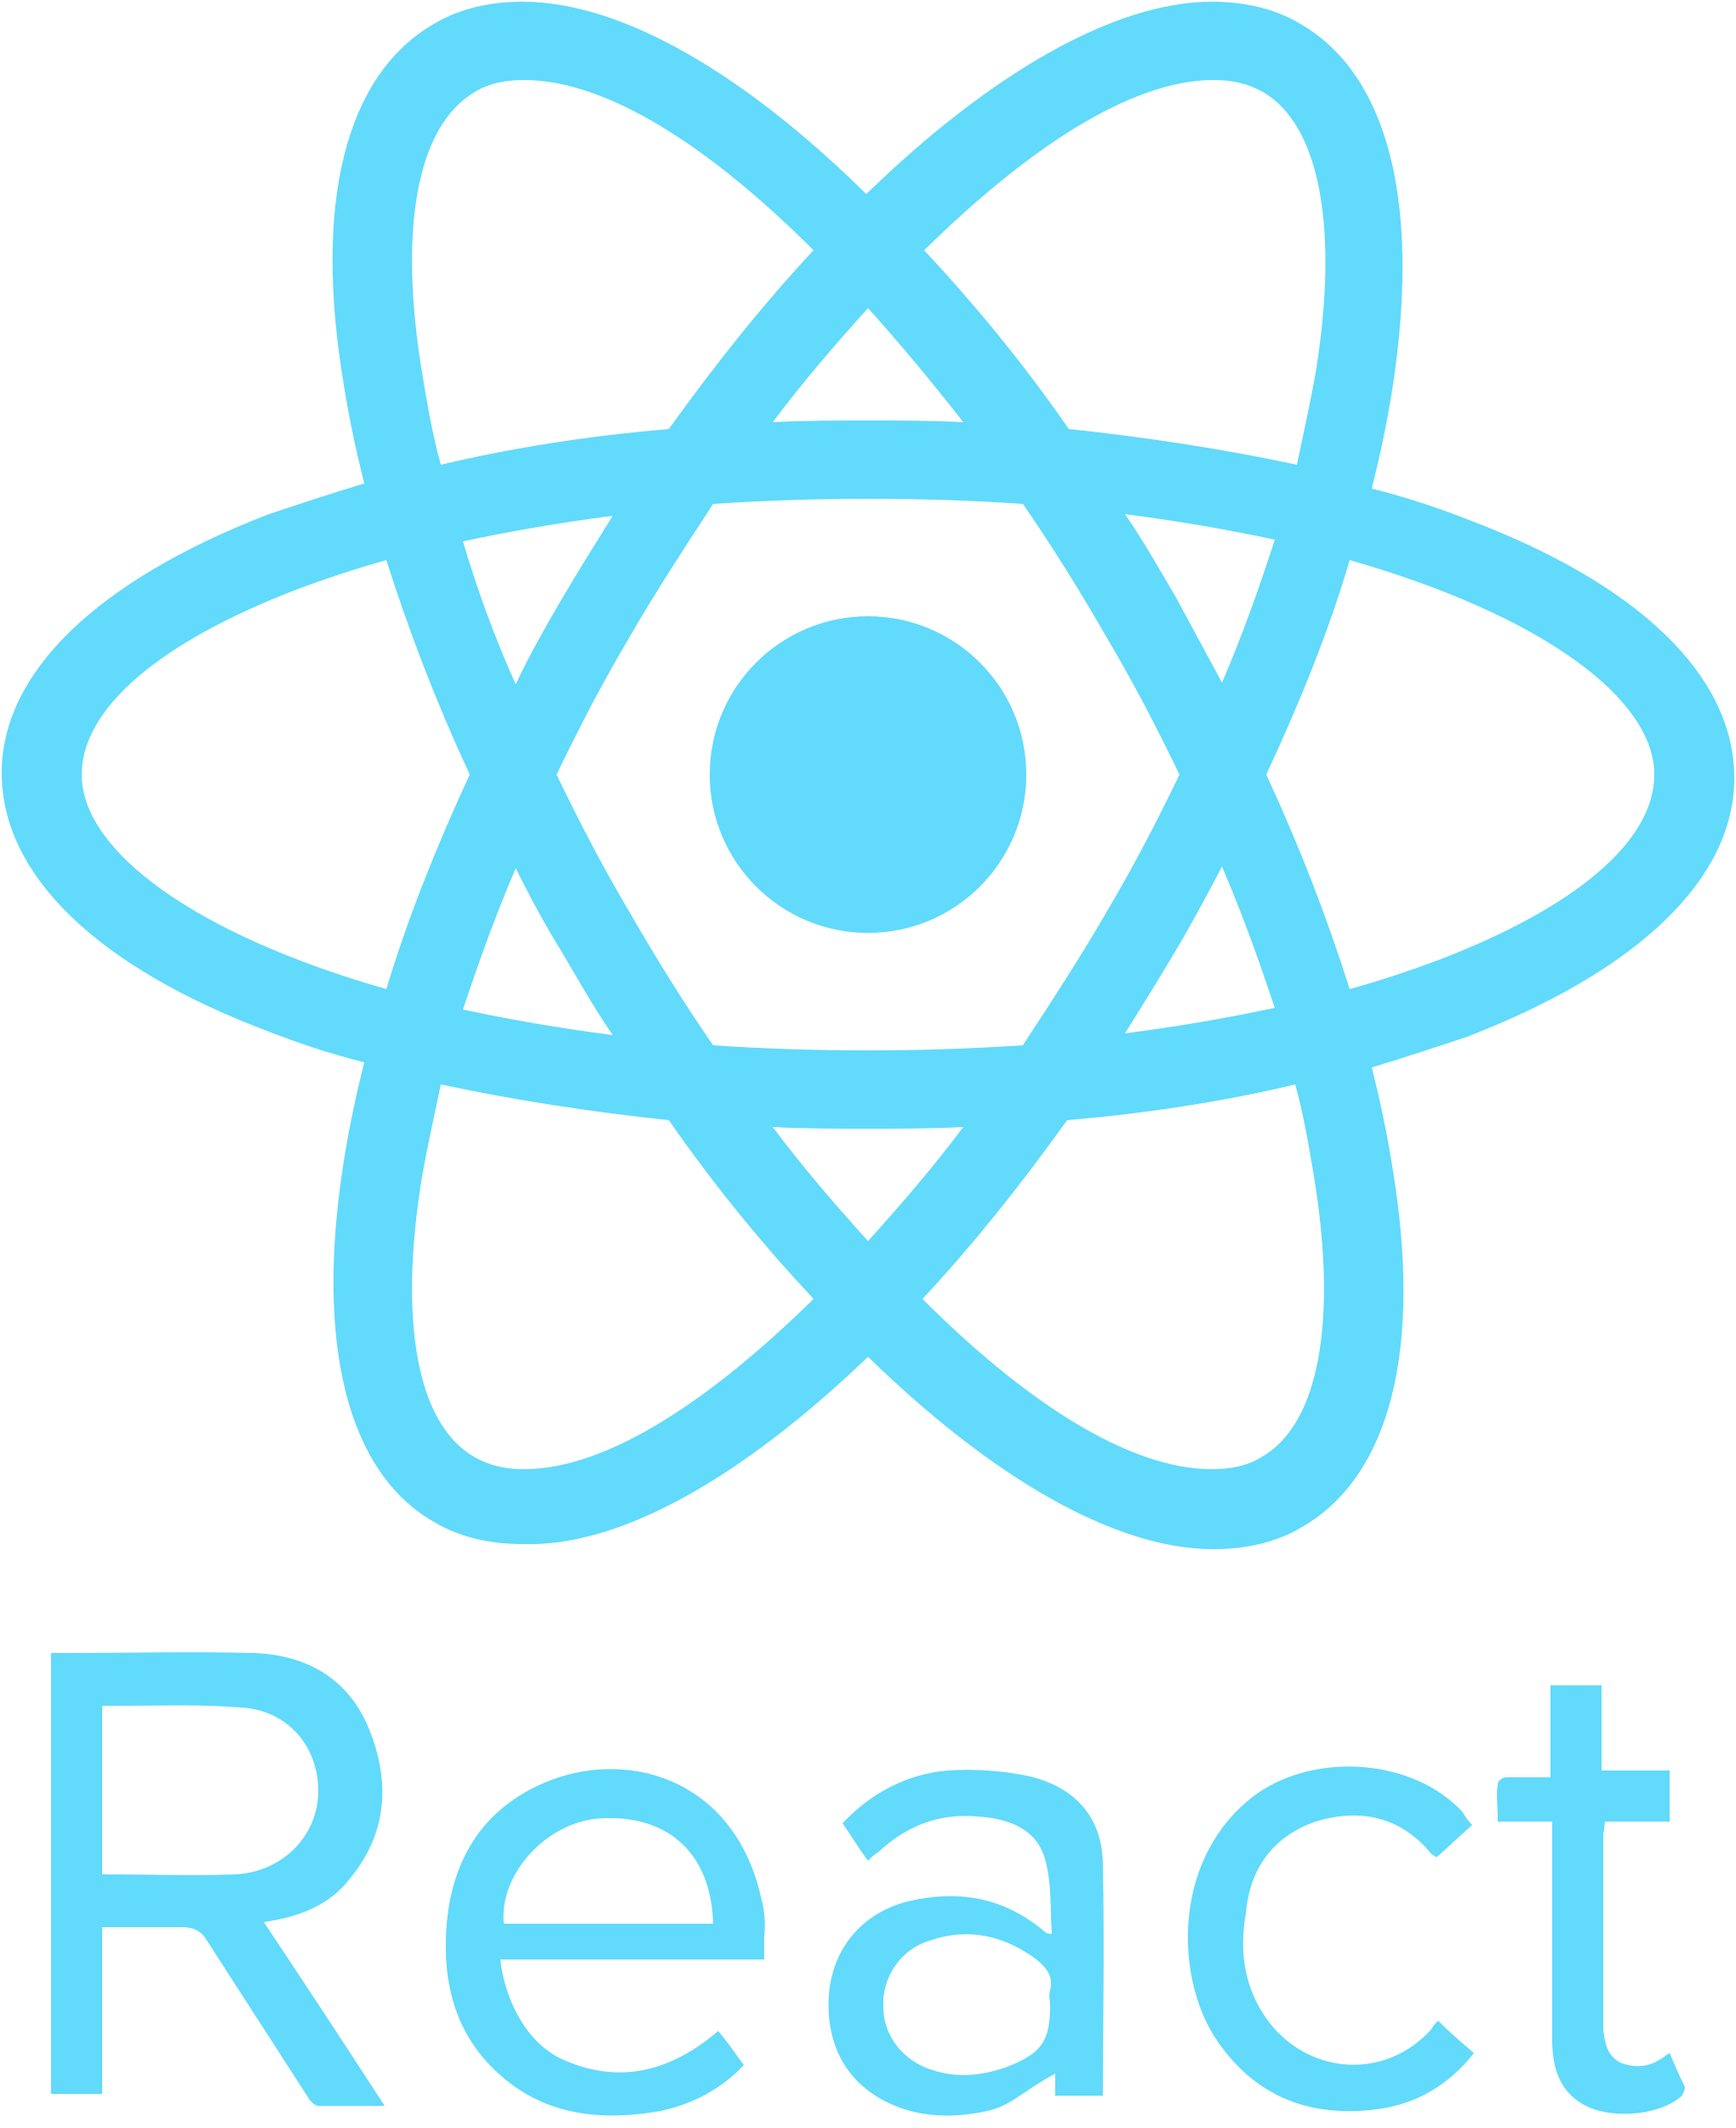
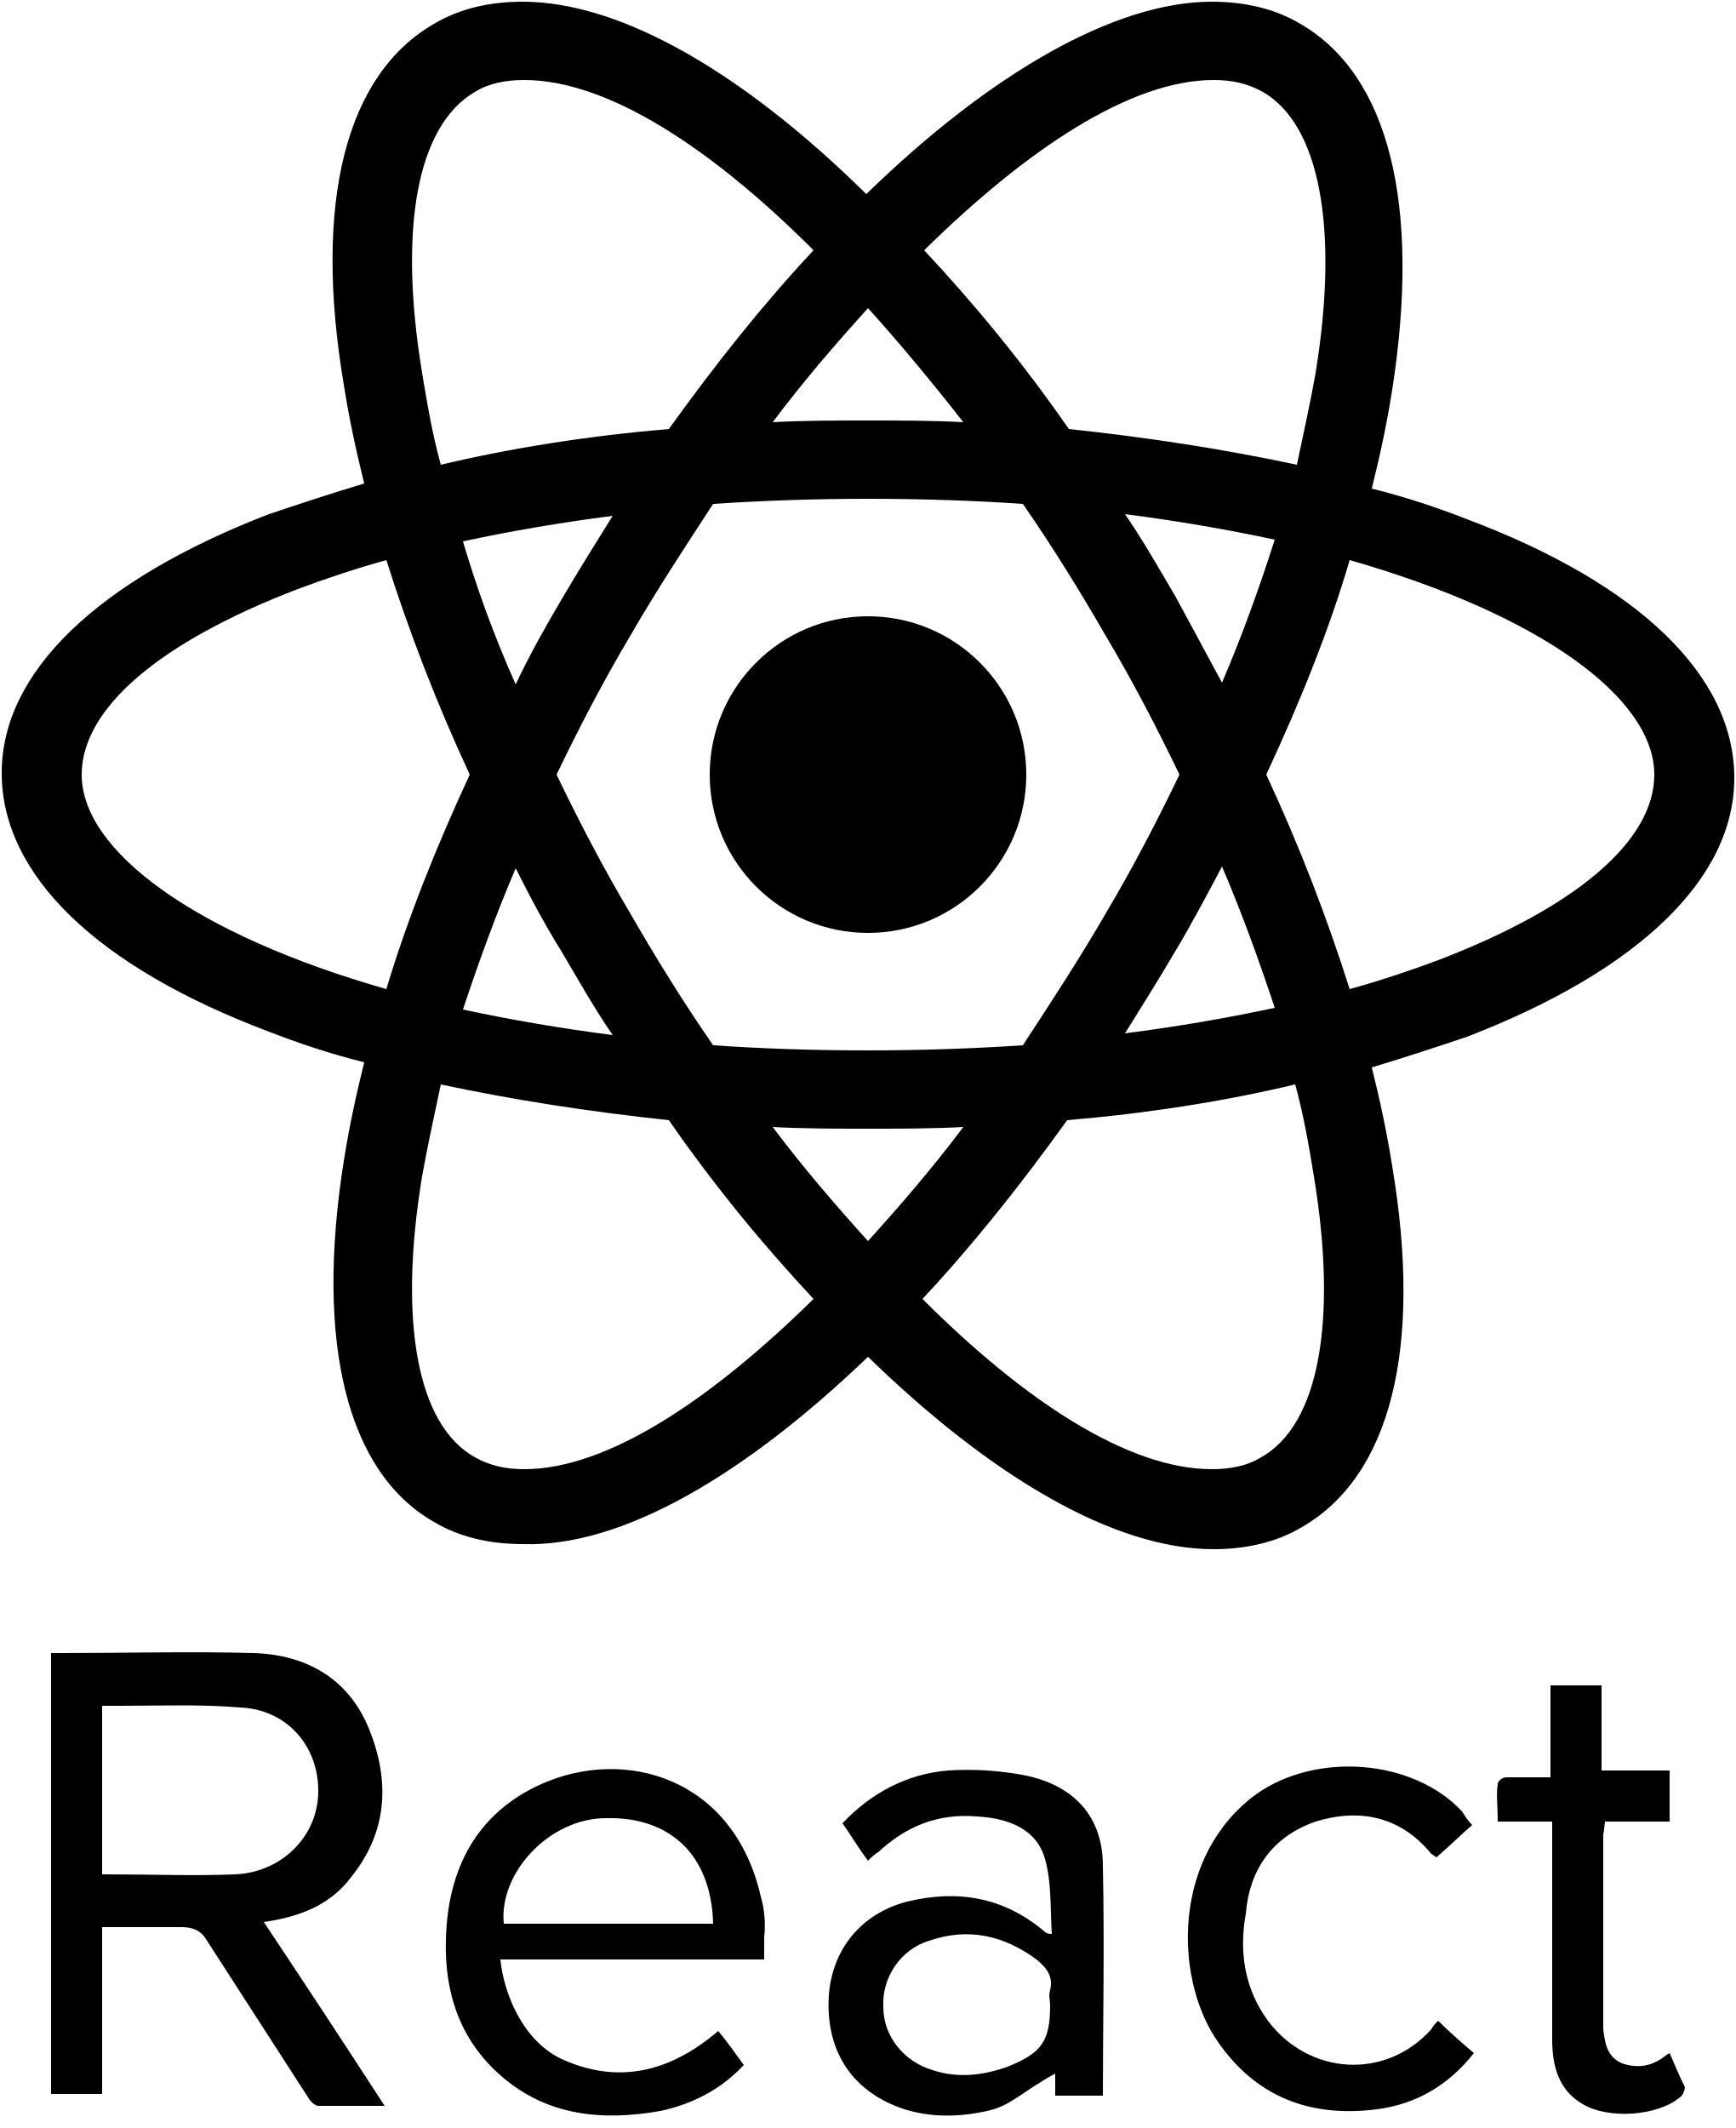
<svg xmlns="http://www.w3.org/2000/svg" width="102" height="125" viewBox="0 0 102 125" fill="none">
-   <path d="M51 54.8C56.136 54.8 60.3 50.636 60.3 45.5C60.3 40.364 56.136 36.2 51 36.2C45.864 36.2 41.7 40.364 41.7 45.5C41.7 50.636 45.864 54.8 51 54.8Z" fill="#61DAFB" />
-   <path d="M51 79.7C58.3 86.8 65.5 91 71.3 91C73.2 91 75 90.6 76.5 89.7C81.7 86.7 83.6 79.2 81.8 68.5C81.5 66.6 81.1 64.7 80.6 62.7C82.6 62.1 84.4 61.5 86.2 60.9C96.3 57 101.9 51.6 101.9 45.7C101.9 39.7 96.3 34.3 86.2 30.5C84.4 29.8 82.6 29.2 80.6 28.7C81.1 26.7 81.5 24.8 81.8 22.9C83.5 12 81.6 4.4 76.4 1.4C74.9 0.5 73.1 0.1 71.2 0.1C65.5 0.1 58.2 4.3 50.9 11.4C43.7 4.3 36.5 0.1 30.7 0.1C28.8 0.1 27 0.5 25.5 1.4C20.3 4.4 18.4 11.9 20.2 22.6C20.5 24.5 20.9 26.4 21.4 28.4C19.4 29 17.6 29.6 15.8 30.2C5.7 34.1 0.1 39.5 0.1 45.4C0.1 51.4 5.7 56.8 15.8 60.6C17.6 61.3 19.4 61.9 21.4 62.4C20.9 64.4 20.5 66.3 20.2 68.2C18.5 78.9 20.4 86.5 25.5 89.4C27 90.3 28.8 90.7 30.7 90.7C36.5 90.9 43.7 86.7 51 79.7ZM45.4 66.2C47.2 66.3 49.1 66.3 51 66.3C52.9 66.3 54.8 66.3 56.6 66.2C54.8 68.6 52.9 70.8 51 72.9C49.1 70.8 47.2 68.6 45.4 66.2ZM33 55.9C34 57.6 34.9 59.2 36 60.8C32.9 60.4 30 59.9 27.2 59.3C28.1 56.6 29.1 53.8 30.3 51C31.1 52.6 32 54.3 33 55.9ZM27.2 31.8C30 31.2 32.9 30.7 36 30.3C35 31.9 34 33.5 33 35.2C32 36.9 31.1 38.5 30.3 40.2C29 37.3 28 34.5 27.2 31.8ZM32.7 45.5C34 42.8 35.4 40.1 37 37.4C38.5 34.8 40.2 32.2 41.9 29.6C44.9 29.4 47.9 29.3 51 29.3C54.2 29.3 57.2 29.4 60.1 29.6C61.9 32.2 63.5 34.8 65 37.4C66.6 40.1 68 42.8 69.3 45.5C68 48.2 66.6 50.9 65 53.6C63.5 56.2 61.8 58.8 60.1 61.4C57.1 61.6 54.1 61.7 51 61.7C47.8 61.7 44.8 61.6 41.9 61.4C40.1 58.8 38.5 56.2 37 53.6C35.4 50.9 34 48.2 32.7 45.5ZM71.8 40.1L69.1 35.1C68.1 33.4 67.2 31.8 66.1 30.2C69.2 30.6 72.1 31.1 74.9 31.7C74 34.5 73 37.3 71.8 40.1ZM71.8 50.9C73 53.7 74 56.5 74.9 59.2C72.1 59.8 69.2 60.3 66.1 60.7C67.1 59.1 68.1 57.5 69.1 55.8C70 54.3 70.9 52.6 71.8 50.9ZM74.1 85.6C73.3 86.1 72.3 86.3 71.2 86.3C66.3 86.3 60.2 82.3 54.2 76.3C57.1 73.2 59.9 69.7 62.7 65.8C67.4 65.4 71.9 64.7 76.1 63.7C76.6 65.5 76.9 67.3 77.2 69.1C78.6 77.6 77.5 83.7 74.1 85.6ZM79.3 32.9C90.5 36.1 97.2 41 97.2 45.5C97.2 49.4 92.6 53.3 84.5 56.4C82.9 57 81.1 57.6 79.3 58.1C78 54 76.4 49.8 74.4 45.5C76.4 41.2 78.1 37 79.3 32.9ZM71.3 4.7C72.4 4.7 73.3 4.9 74.2 5.4C77.5 7.3 78.7 13.3 77.3 21.9C77 23.6 76.6 25.4 76.2 27.3C72 26.4 67.5 25.7 62.8 25.2C60.1 21.3 57.2 17.8 54.3 14.7C60.3 8.8 66.4 4.7 71.3 4.7ZM56.6 24.8C54.8 24.7 52.9 24.7 51 24.7C49.1 24.7 47.2 24.7 45.4 24.8C47.2 22.4 49.1 20.2 51 18.1C52.9 20.2 54.8 22.5 56.6 24.8ZM27.9 5.4C28.7 4.9 29.7 4.7 30.8 4.7C35.7 4.7 41.8 8.7 47.8 14.7C44.9 17.8 42.1 21.3 39.3 25.2C34.6 25.6 30.1 26.3 25.9 27.3C25.4 25.5 25.1 23.7 24.8 21.9C23.4 13.4 24.5 7.4 27.9 5.4ZM22.7 58.1C11.5 54.9 4.8 50 4.8 45.5C4.8 41.6 9.4 37.7 17.5 34.6C19.1 34 20.9 33.4 22.7 32.9C24 37 25.6 41.2 27.6 45.5C25.6 49.8 23.9 54.1 22.7 58.1ZM24.8 69.1C25.1 67.4 25.5 65.6 25.9 63.7C30.1 64.6 34.6 65.3 39.3 65.8C42 69.7 44.9 73.2 47.8 76.3C41.8 82.2 35.7 86.3 30.8 86.3C29.7 86.3 28.8 86.1 27.9 85.6C24.5 83.7 23.4 77.6 24.8 69.1ZM20.6 110.3C22.8 107.6 22.9 104.6 21.7 101.6C20.5 98.6 18 97.2 14.9 97.1C11.2 97 7.4 97.1 3.7 97.1H3V123H6V113.2H10.7C11.3 113.2 11.8 113.4 12.1 113.9L18.1 123.2C18.2 123.4 18.5 123.7 18.7 123.7H22.6C20.2 120 17.9 116.5 15.5 112.9C17.6 112.6 19.4 111.9 20.6 110.3ZM6 110.1V100.2H7.1C9.4 100.2 11.8 100.1 14.1 100.3C16.8 100.4 18.7 102.5 18.7 105.2C18.7 107.9 16.5 110 13.8 110.1C11.4 110.2 9 110.1 6 110.1ZM44.7 111.4C43.1 104.4 36.7 102.6 31.8 104.8C28 106.5 26.3 109.8 26.2 113.9C26.1 117 27 119.8 29.4 121.9C32.1 124.3 35.4 124.6 38.8 124C40.7 123.6 42.4 122.7 43.7 121.3C43.2 120.6 42.7 119.9 42.2 119.3C39.4 121.7 36.3 122.5 32.9 120.9C30.7 119.8 29.6 117.1 29.4 115.1H44.9V113.8C45 112.9 44.9 112.1 44.7 111.4ZM29.6 113C29.3 110 32.3 106.8 35.6 106.8C39.4 106.7 41.8 109 41.9 113H29.6ZM60.3 104.3C58.8 104 57.2 103.9 55.7 104C53.3 104.2 51.2 105.3 49.5 107.1C50 107.8 50.4 108.5 51 109.3C51.2 109.1 51.4 108.9 51.6 108.8C53.2 107.3 55.1 106.5 57.4 106.7C59.2 106.8 60.9 107.4 61.4 109.2C61.8 110.6 61.7 112.1 61.8 113.6C61.5 113.6 61.4 113.5 61.3 113.4C58.9 111.4 56.2 111 53.3 111.7C50.6 112.4 48.9 114.5 48.7 117.2C48.5 120.3 49.9 122.6 52.6 123.7C54.3 124.4 56.2 124.4 58 124C59.4 123.7 60 122.9 62 121.8V123.1H64.8C64.8 119.1 64.9 114.2 64.8 109.6C64.8 106.7 63.1 104.9 60.3 104.3ZM61.7 116.9C61.6 117.2 61.7 117.5 61.7 117.8C61.7 119.9 61.2 120.6 59.2 121.4C57.8 121.9 56.3 122.1 54.8 121.6C53.1 121.1 51.9 119.6 51.9 117.9C51.8 116.2 52.9 114.5 54.6 114C56.9 113.2 59 113.7 60.9 115.1C61.5 115.6 61.9 116.1 61.7 116.9ZM77.3 107C79.9 106.2 82.3 106.7 84.1 108.9L84.4 109.1C85.1 108.5 85.7 107.9 86.5 107.2C86.2 106.9 86.1 106.7 85.9 106.4C83 103.3 77.3 102.9 73.8 105.4C68.9 109 69 116 71.4 119.7C73.7 123.2 77 124.4 80.9 123.9C83.2 123.6 85.1 122.5 86.6 120.6C85.9 120 85.2 119.4 84.5 118.7C84.3 118.9 84.2 119 84.1 119.2C81.4 122.2 76.9 121.9 74.5 118.7C73.1 116.8 72.8 114.6 73.2 112.4C73.4 109.9 74.7 107.9 77.3 107ZM98.1 120.6C97.9 120.7 97.8 120.8 97.8 120.8C97 121.4 96.2 121.5 95.3 121.2C94.4 120.8 94.3 120 94.2 119.2V107.8C94.2 107.6 94.2 108 94.3 107H98.1V104H94.1V99H91.1V104.4H88.5C88.3 104.4 88 104.6 88 104.8C87.9 105.5 88 106 88 107H91.2V119.8C91.2 121.4 91.6 122.8 93 123.6C94.5 124.5 97.4 124.3 98.7 123.2C98.9 123.1 99 122.7 99 122.6C98.7 122 98.4 121.3 98.1 120.6Z" fill="#61DAFB" />
+   <path d="M51 54.8C56.136 54.8 60.3 50.636 60.3 45.5C60.3 40.364 56.136 36.2 51 36.2C45.864 36.2 41.7 40.364 41.7 45.5C41.7 50.636 45.864 54.8 51 54.8Z" fill="currentColor" />
+   <path d="M51 79.7C58.3 86.8 65.5 91 71.3 91C73.2 91 75 90.6 76.5 89.7C81.7 86.7 83.6 79.2 81.8 68.5C81.5 66.6 81.1 64.7 80.6 62.7C82.6 62.1 84.4 61.5 86.2 60.9C96.3 57 101.9 51.6 101.9 45.7C101.9 39.7 96.3 34.3 86.2 30.5C84.4 29.8 82.6 29.2 80.6 28.7C81.1 26.7 81.5 24.8 81.8 22.9C83.5 12 81.6 4.4 76.4 1.4C74.9 0.5 73.1 0.1 71.2 0.1C65.5 0.1 58.2 4.3 50.9 11.4C43.7 4.3 36.5 0.1 30.7 0.1C28.8 0.1 27 0.5 25.5 1.4C20.3 4.4 18.4 11.9 20.2 22.6C20.5 24.5 20.9 26.4 21.4 28.4C19.4 29 17.6 29.6 15.8 30.2C5.7 34.1 0.1 39.5 0.1 45.4C0.1 51.4 5.7 56.8 15.8 60.6C17.6 61.3 19.4 61.9 21.4 62.4C20.9 64.4 20.5 66.3 20.2 68.2C18.5 78.9 20.4 86.5 25.5 89.4C27 90.3 28.8 90.7 30.7 90.7C36.5 90.9 43.7 86.7 51 79.7ZM45.4 66.2C47.2 66.3 49.1 66.3 51 66.3C52.9 66.3 54.8 66.3 56.6 66.2C54.8 68.6 52.9 70.8 51 72.9C49.1 70.8 47.2 68.6 45.4 66.2ZM33 55.9C34 57.6 34.9 59.2 36 60.8C32.9 60.4 30 59.9 27.2 59.3C28.1 56.6 29.1 53.8 30.3 51C31.1 52.6 32 54.3 33 55.9ZM27.2 31.8C30 31.2 32.9 30.7 36 30.3C35 31.9 34 33.5 33 35.2C32 36.9 31.1 38.5 30.3 40.2C29 37.3 28 34.5 27.2 31.8ZM32.7 45.5C34 42.8 35.4 40.1 37 37.4C38.5 34.8 40.2 32.2 41.9 29.6C44.9 29.4 47.9 29.3 51 29.3C54.2 29.3 57.2 29.4 60.1 29.6C61.9 32.2 63.5 34.8 65 37.4C66.6 40.1 68 42.8 69.3 45.5C68 48.2 66.6 50.9 65 53.6C63.5 56.2 61.8 58.8 60.1 61.4C57.1 61.6 54.1 61.7 51 61.7C47.8 61.7 44.8 61.6 41.9 61.4C40.1 58.8 38.5 56.2 37 53.6C35.4 50.9 34 48.2 32.7 45.5ZM71.8 40.1L69.1 35.1C68.1 33.4 67.2 31.8 66.1 30.2C69.2 30.6 72.1 31.1 74.9 31.7C74 34.5 73 37.3 71.8 40.1ZM71.8 50.9C73 53.7 74 56.5 74.9 59.2C72.1 59.8 69.2 60.3 66.1 60.7C67.1 59.1 68.1 57.5 69.1 55.8C70 54.3 70.9 52.6 71.8 50.9ZM74.1 85.6C73.3 86.1 72.3 86.3 71.2 86.3C66.3 86.3 60.2 82.3 54.2 76.3C57.1 73.2 59.9 69.7 62.7 65.8C67.4 65.4 71.9 64.7 76.1 63.7C76.6 65.5 76.9 67.3 77.2 69.1C78.6 77.6 77.5 83.7 74.1 85.6ZM79.3 32.9C90.5 36.1 97.2 41 97.2 45.5C97.2 49.4 92.6 53.3 84.5 56.4C82.9 57 81.1 57.6 79.3 58.1C78 54 76.4 49.8 74.4 45.5C76.4 41.2 78.1 37 79.3 32.9ZM71.3 4.7C72.4 4.7 73.3 4.9 74.2 5.4C77.5 7.3 78.7 13.3 77.3 21.9C77 23.6 76.6 25.4 76.2 27.3C72 26.4 67.5 25.7 62.8 25.2C60.1 21.3 57.2 17.8 54.3 14.7C60.3 8.8 66.4 4.7 71.3 4.7ZM56.6 24.8C54.8 24.7 52.9 24.7 51 24.7C49.1 24.7 47.2 24.7 45.4 24.8C47.2 22.4 49.1 20.2 51 18.1C52.9 20.2 54.8 22.5 56.6 24.8ZM27.9 5.4C28.7 4.9 29.7 4.7 30.8 4.7C35.7 4.7 41.8 8.7 47.8 14.7C44.9 17.8 42.1 21.3 39.3 25.2C34.6 25.6 30.1 26.3 25.9 27.3C25.4 25.5 25.1 23.7 24.8 21.9C23.4 13.4 24.5 7.4 27.9 5.4ZM22.7 58.1C11.5 54.9 4.8 50 4.8 45.5C4.8 41.6 9.4 37.7 17.5 34.6C19.1 34 20.9 33.4 22.7 32.9C24 37 25.6 41.2 27.6 45.5C25.6 49.8 23.9 54.1 22.7 58.1ZM24.8 69.1C25.1 67.4 25.5 65.6 25.9 63.7C30.1 64.6 34.6 65.3 39.3 65.8C42 69.7 44.9 73.2 47.8 76.3C41.8 82.2 35.7 86.3 30.8 86.3C29.7 86.3 28.8 86.1 27.9 85.6C24.5 83.7 23.4 77.6 24.8 69.1ZM20.6 110.3C22.8 107.6 22.9 104.6 21.7 101.6C20.5 98.6 18 97.2 14.9 97.1C11.2 97 7.4 97.1 3.7 97.1H3V123H6V113.2H10.7C11.3 113.2 11.8 113.4 12.1 113.9L18.1 123.2C18.2 123.4 18.5 123.7 18.7 123.7H22.6C20.2 120 17.9 116.5 15.5 112.9C17.6 112.6 19.4 111.9 20.6 110.3ZM6 110.1V100.2H7.1C9.4 100.2 11.8 100.1 14.1 100.3C16.8 100.4 18.7 102.5 18.7 105.2C18.7 107.9 16.5 110 13.8 110.1C11.4 110.2 9 110.1 6 110.1ZM44.7 111.4C43.1 104.4 36.7 102.6 31.8 104.8C28 106.5 26.3 109.8 26.2 113.9C26.1 117 27 119.8 29.4 121.9C32.1 124.3 35.4 124.6 38.8 124C40.7 123.6 42.4 122.7 43.7 121.3C43.2 120.6 42.7 119.9 42.2 119.3C39.4 121.7 36.3 122.5 32.9 120.9C30.7 119.8 29.6 117.1 29.4 115.1H44.9V113.8C45 112.9 44.9 112.1 44.7 111.4ZM29.6 113C29.3 110 32.3 106.8 35.6 106.8C39.4 106.7 41.8 109 41.9 113H29.6ZM60.3 104.3C58.8 104 57.2 103.9 55.7 104C53.3 104.2 51.2 105.3 49.5 107.1C50 107.8 50.4 108.5 51 109.3C51.2 109.1 51.4 108.9 51.6 108.8C53.2 107.3 55.1 106.5 57.4 106.7C59.2 106.8 60.9 107.4 61.4 109.2C61.8 110.6 61.7 112.1 61.8 113.6C61.5 113.6 61.4 113.5 61.3 113.4C58.9 111.4 56.2 111 53.3 111.7C50.6 112.4 48.9 114.5 48.7 117.2C48.5 120.3 49.9 122.6 52.6 123.7C54.3 124.4 56.2 124.4 58 124C59.4 123.7 60 122.9 62 121.8V123.1H64.8C64.8 119.1 64.9 114.2 64.8 109.6C64.8 106.7 63.1 104.9 60.3 104.3ZM61.7 116.9C61.6 117.2 61.7 117.5 61.7 117.8C61.7 119.9 61.2 120.6 59.2 121.4C57.8 121.9 56.3 122.1 54.8 121.6C53.1 121.1 51.9 119.6 51.9 117.9C51.8 116.2 52.9 114.5 54.6 114C56.9 113.2 59 113.7 60.9 115.1C61.5 115.6 61.9 116.1 61.7 116.9ZM77.3 107C79.9 106.2 82.3 106.7 84.1 108.9L84.4 109.1C85.1 108.5 85.7 107.9 86.5 107.2C86.2 106.9 86.1 106.7 85.9 106.4C83 103.3 77.3 102.9 73.8 105.4C68.9 109 69 116 71.4 119.7C73.7 123.2 77 124.4 80.9 123.9C83.2 123.6 85.1 122.5 86.6 120.6C85.9 120 85.2 119.4 84.5 118.7C84.3 118.9 84.2 119 84.1 119.2C81.4 122.2 76.9 121.9 74.5 118.7C73.1 116.8 72.8 114.6 73.2 112.4C73.4 109.9 74.7 107.9 77.3 107ZM98.1 120.6C97.9 120.7 97.8 120.8 97.8 120.8C97 121.4 96.2 121.5 95.3 121.2C94.4 120.8 94.3 120 94.2 119.2V107.8C94.2 107.6 94.2 108 94.3 107H98.1V104H94.1V99H91.1V104.4H88.5C88.3 104.4 88 104.6 88 104.8C87.9 105.5 88 106 88 107H91.2V119.8C91.2 121.4 91.6 122.8 93 123.6C94.5 124.5 97.4 124.3 98.7 123.2C98.9 123.1 99 122.7 99 122.6C98.7 122 98.4 121.3 98.1 120.6Z" fill="currentColor" />
</svg>
